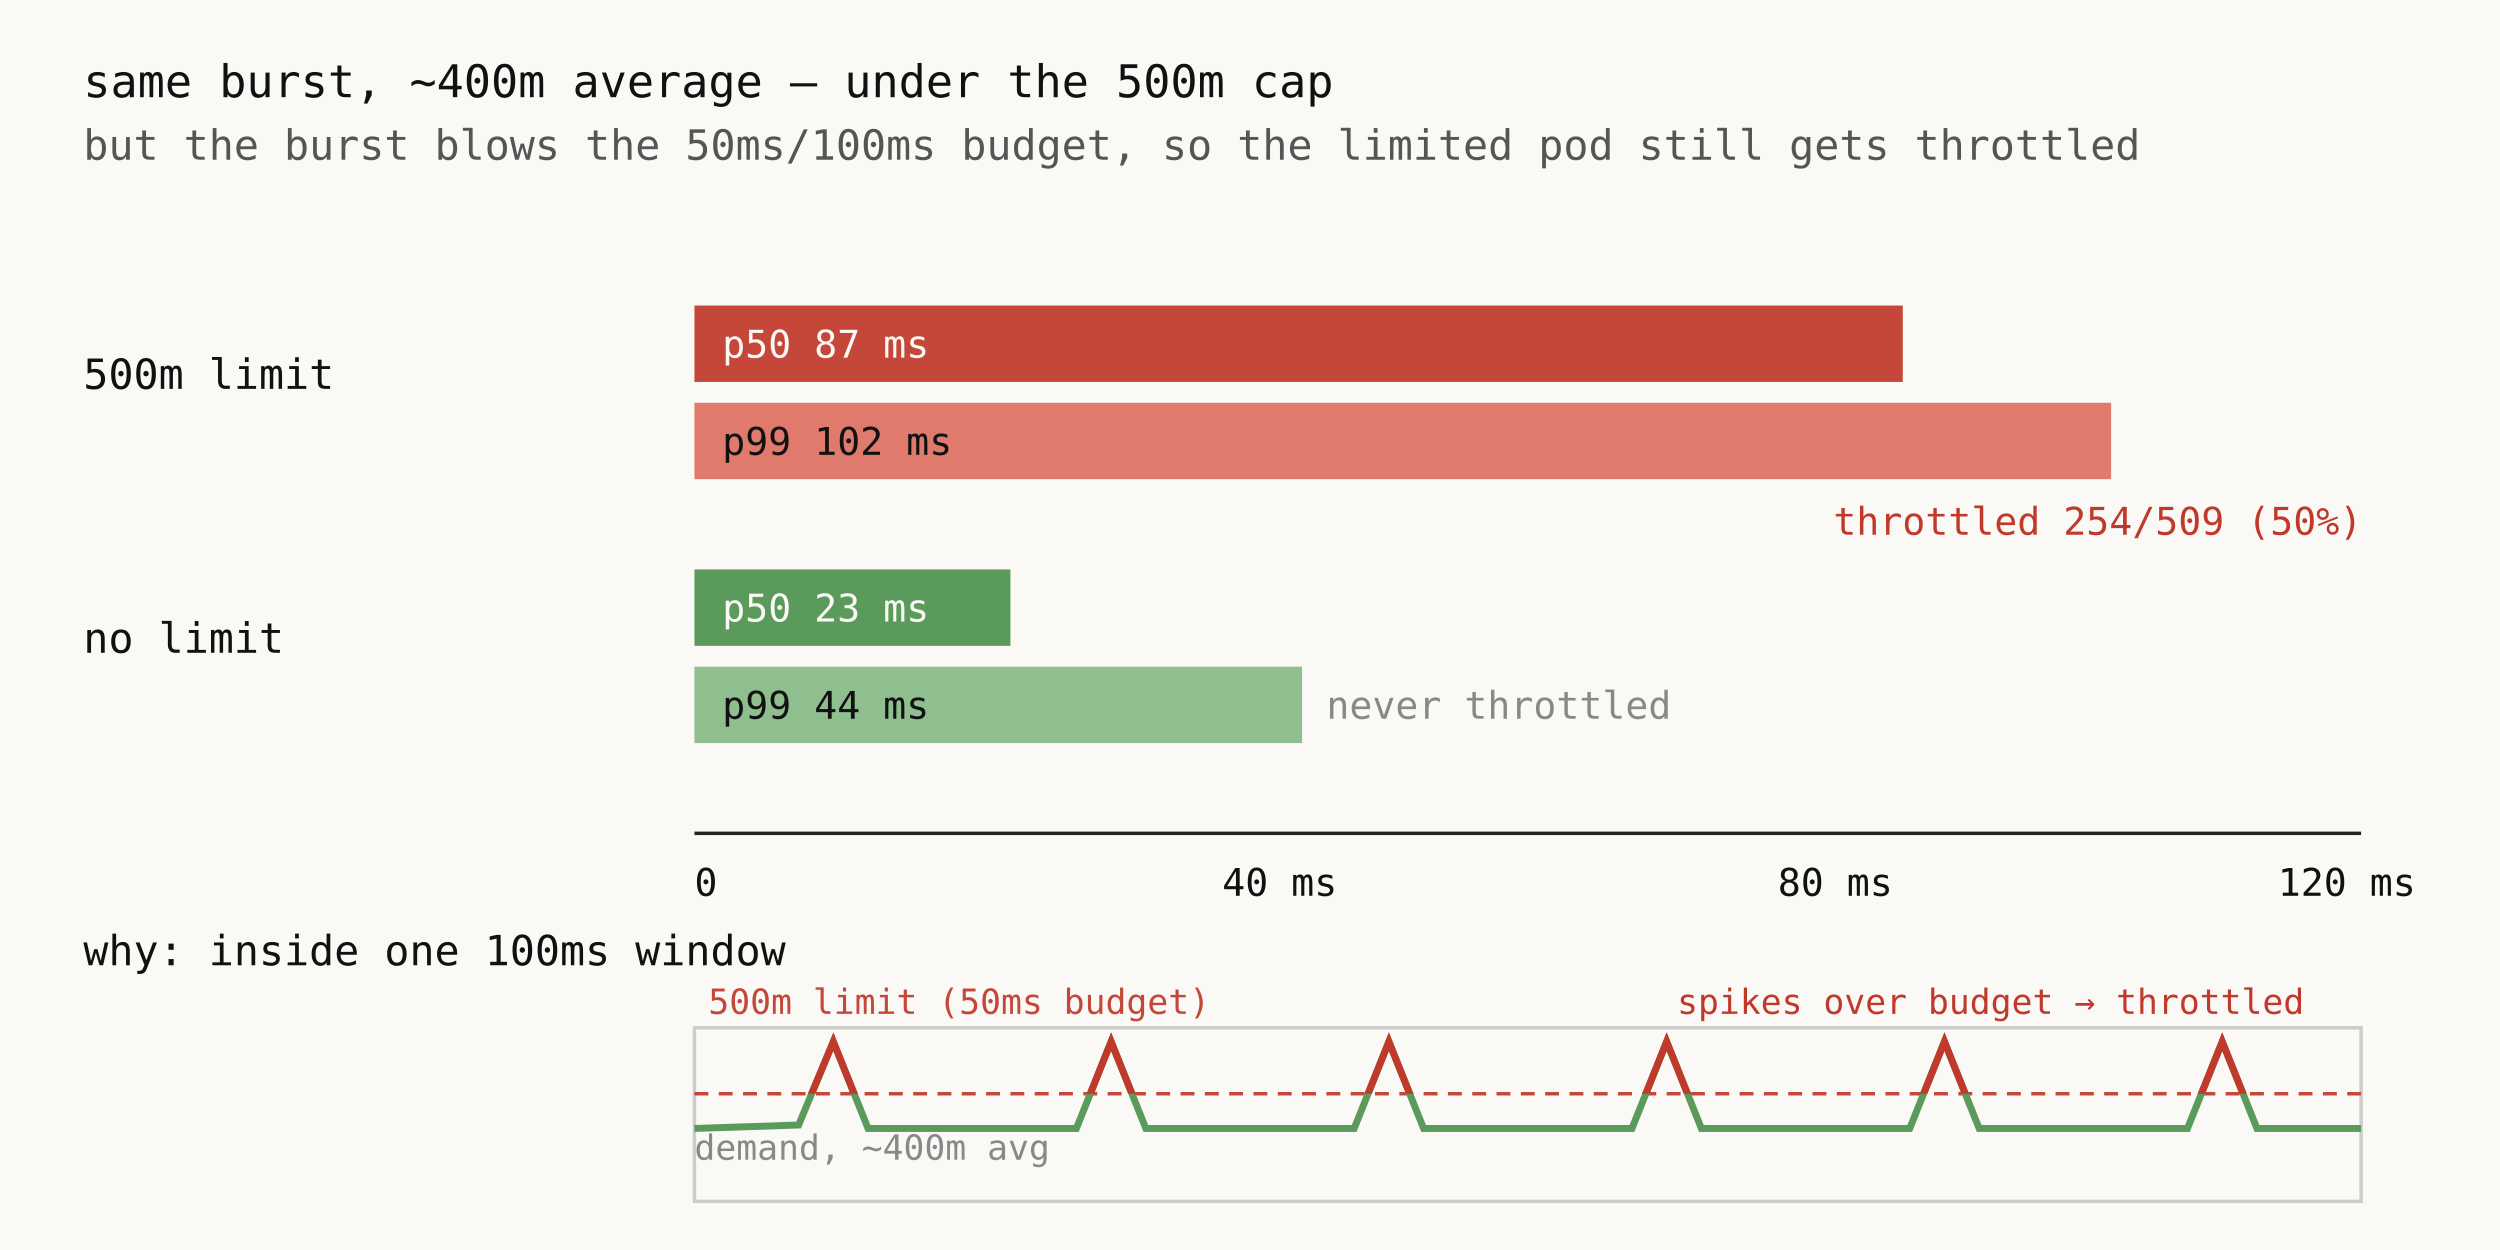
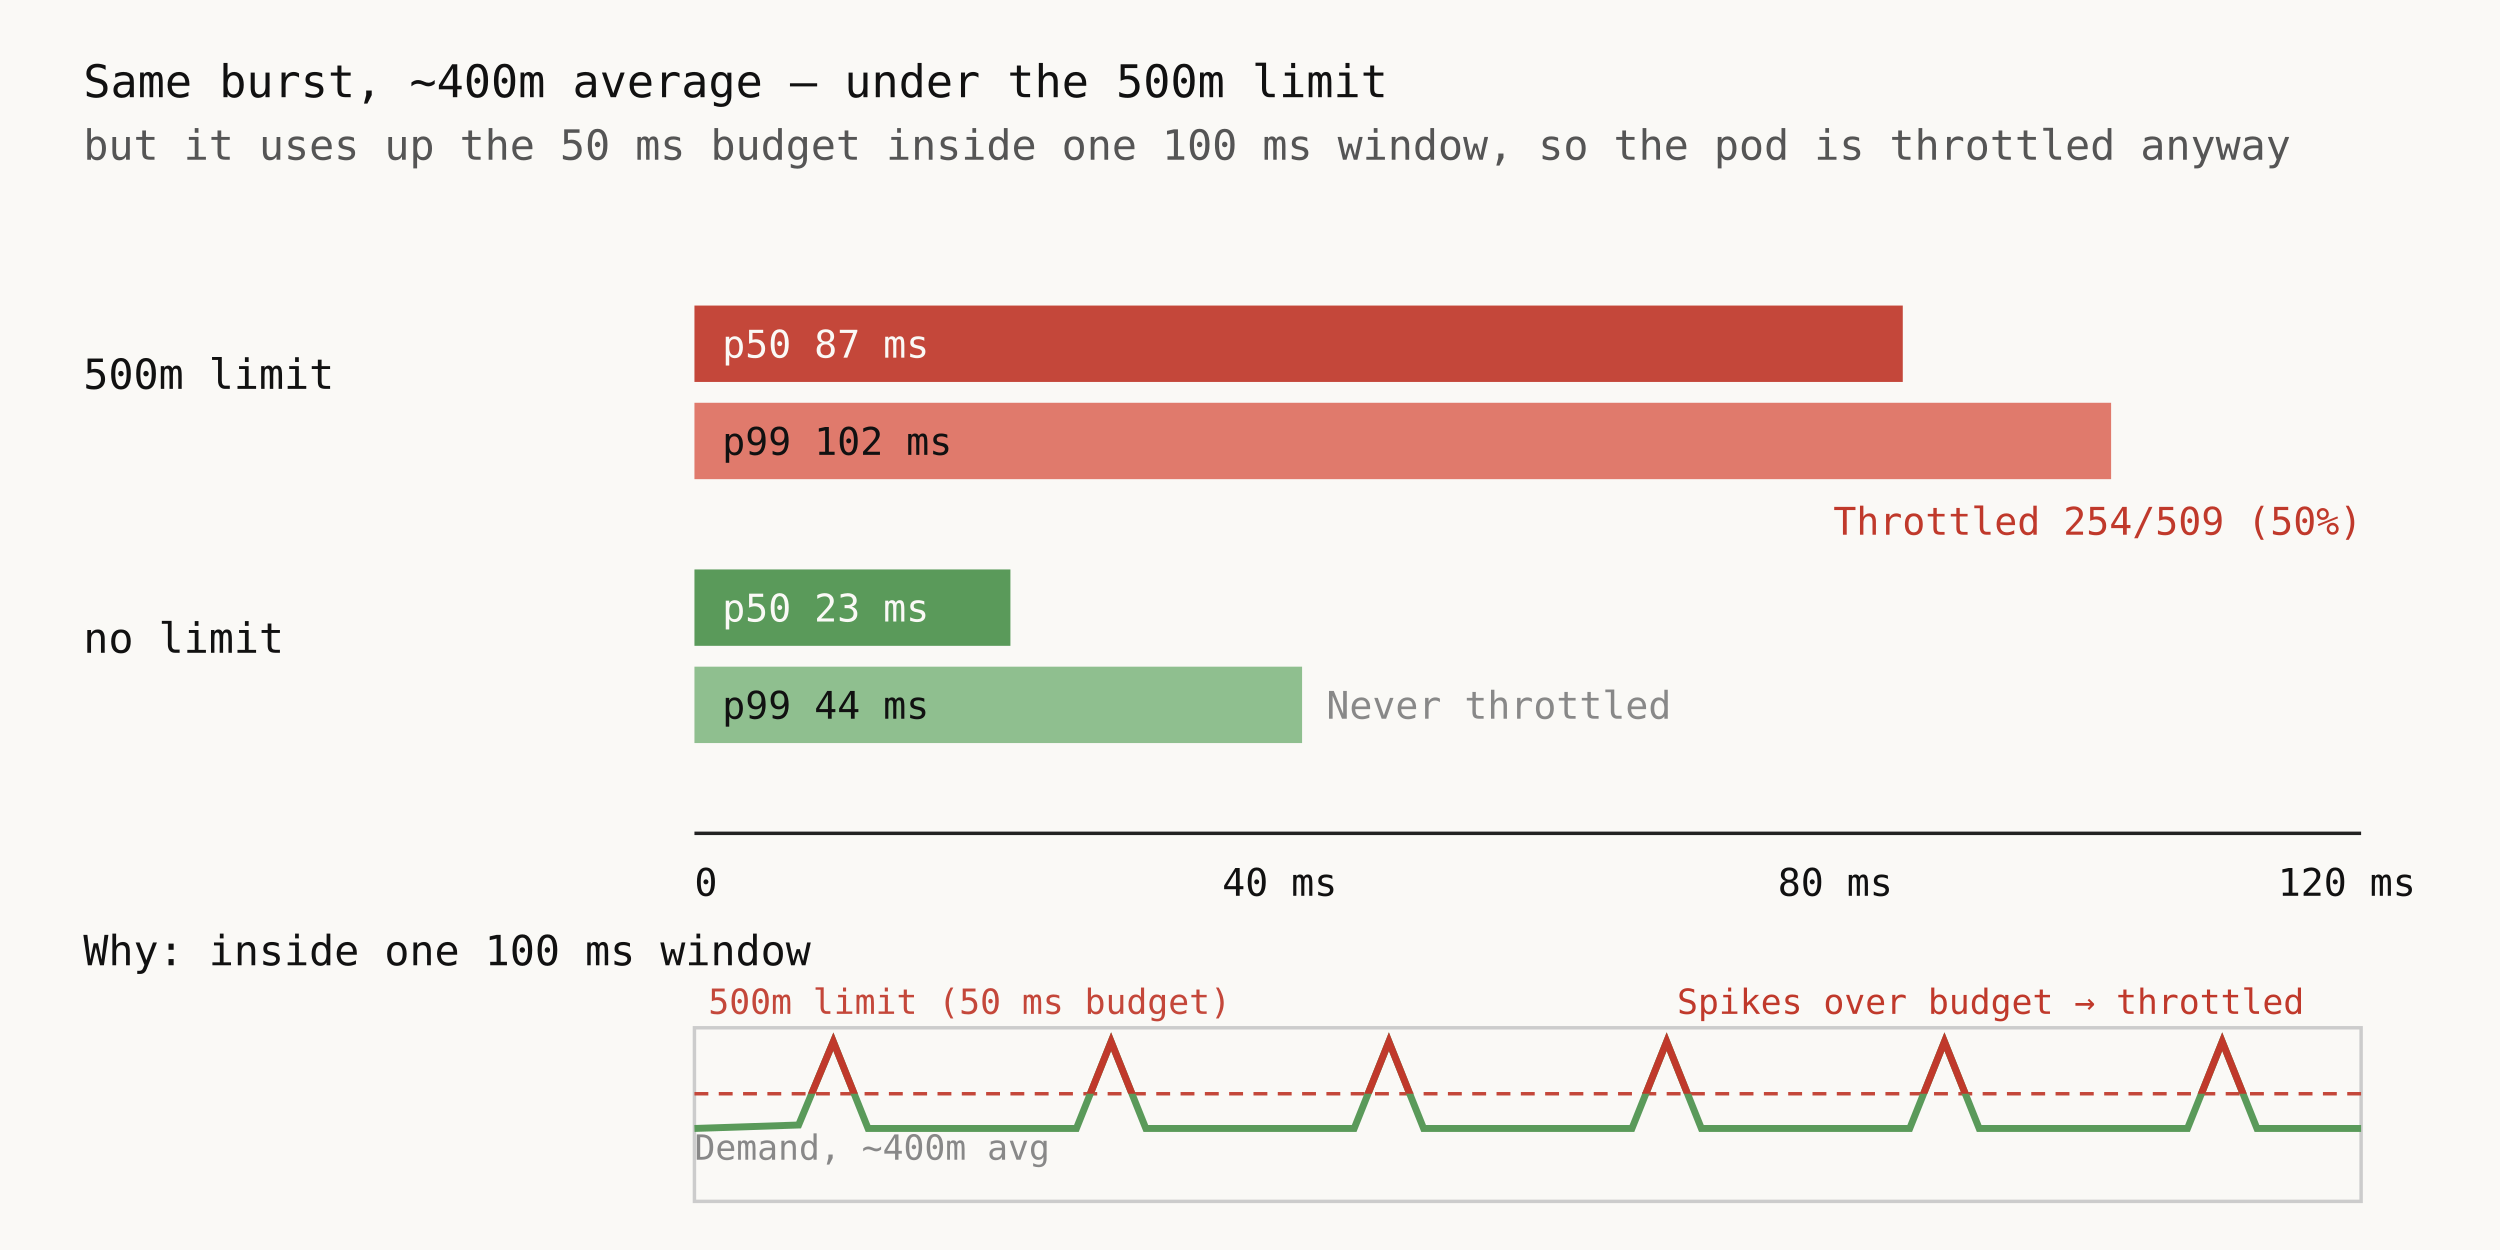
<svg xmlns="http://www.w3.org/2000/svg" width="720" height="360" viewBox="0 0 720 360">
  <rect width="720" height="360" fill="#faf9f6" />
-   <text x="24" y="28" font-family="ui-monospace, SFMono-Regular, Menlo, monospace" font-size="13" fill="#111111">same burst, ~400m average — under the 500m cap</text>
-   <text x="24" y="46" font-family="ui-monospace, SFMono-Regular, Menlo, monospace" font-size="12" fill="#555555">but the burst blows the 50ms/100ms budget, so the limited pod still gets throttled</text>
+   <text x="24" y="28" font-family="ui-monospace, SFMono-Regular, Menlo, monospace" font-size="13" fill="#111111">Same burst, ~400m average — under the 500m limit</text>
+   <text x="24" y="46" font-family="ui-monospace, SFMono-Regular, Menlo, monospace" font-size="12" fill="#555555">but it uses up the 50 ms budget inside one 100 ms window, so the pod is throttled anyway</text>
  <text x="24" y="112" font-family="ui-monospace, SFMono-Regular, Menlo, monospace" font-size="12" fill="#111111">500m limit</text>
  <rect x="200" y="88" width="348" height="22" fill="#c4473a" />
  <text x="208" y="103" font-family="ui-monospace, SFMono-Regular, Menlo, monospace" font-size="11" fill="#faf9f6">p50  87 ms</text>
  <rect x="200" y="116" width="408" height="22" fill="#e07a6c" />
  <text x="208" y="131" font-family="ui-monospace, SFMono-Regular, Menlo, monospace" font-size="11" fill="#111111">p99  102 ms</text>
-   <text x="528" y="154" font-family="ui-monospace, SFMono-Regular, Menlo, monospace" font-size="11" fill="#c0392b">throttled 254/509 (50%)</text>
+   <text x="528" y="154" font-family="ui-monospace, SFMono-Regular, Menlo, monospace" font-size="11" fill="#c0392b">Throttled 254/509 (50%)</text>
  <text x="24" y="188" font-family="ui-monospace, SFMono-Regular, Menlo, monospace" font-size="12" fill="#111111">no limit</text>
  <rect x="200" y="164" width="91" height="22" fill="#5a9a5a" />
  <text x="208" y="179" font-family="ui-monospace, SFMono-Regular, Menlo, monospace" font-size="11" fill="#faf9f6">p50  23 ms</text>
  <rect x="200" y="192" width="175" height="22" fill="#8fbf8f" />
  <text x="208" y="207" font-family="ui-monospace, SFMono-Regular, Menlo, monospace" font-size="11" fill="#111111">p99  44 ms</text>
-   <text x="382" y="207" font-family="ui-monospace, SFMono-Regular, Menlo, monospace" font-size="11" fill="#888888">never throttled</text>
+   <text x="382" y="207" font-family="ui-monospace, SFMono-Regular, Menlo, monospace" font-size="11" fill="#888888">Never throttled</text>
  <line x1="200" y1="240" x2="680" y2="240" stroke="#222" stroke-width="1" />
  <text x="200" y="258" font-family="ui-monospace, SFMono-Regular, Menlo, monospace" font-size="11" fill="#111111">0</text>
  <text x="352" y="258" font-family="ui-monospace, SFMono-Regular, Menlo, monospace" font-size="11" fill="#111111">40 ms</text>
  <text x="512" y="258" font-family="ui-monospace, SFMono-Regular, Menlo, monospace" font-size="11" fill="#111111">80 ms</text>
  <text x="656" y="258" font-family="ui-monospace, SFMono-Regular, Menlo, monospace" font-size="11" fill="#111111">120 ms</text>
-   <text x="24" y="278" font-family="ui-monospace, SFMono-Regular, Menlo, monospace" font-size="12" fill="#111111">why: inside one 100ms window</text>
+   <text x="24" y="278" font-family="ui-monospace, SFMono-Regular, Menlo, monospace" font-size="12" fill="#111111">Why: inside one 100 ms window</text>
  <defs>
    <clipPath id="overBudget">
      <rect x="200" y="296" width="480" height="19" />
    </clipPath>
  </defs>
  <rect x="200" y="296" width="480" height="50" fill="none" stroke="#cccccc" stroke-width="1" />
  <line x1="200" y1="315" x2="680" y2="315" stroke="#c4473a" stroke-width="1" stroke-dasharray="4,3" />
-   <text x="204" y="292" font-family="ui-monospace, SFMono-Regular, Menlo, monospace" font-size="10" fill="#c4473a">500m limit (50ms budget)</text>
+   <text x="204" y="292" font-family="ui-monospace, SFMono-Regular, Menlo, monospace" font-size="10" fill="#c4473a">500m limit (50 ms budget)</text>
  <polyline points="200,325 230,324 240,300 250,325 310,325 320,300 330,325 390,325 400,300 410,325 470,325 480,300 490,325 550,325 560,300 570,325 630,325 640,300 650,325 680,325" fill="none" stroke="#5a9a5a" stroke-width="2" />
  <polyline points="200,325 230,324 240,300 250,325 310,325 320,300 330,325 390,325 400,300 410,325 470,325 480,300 490,325 550,325 560,300 570,325 630,325 640,300 650,325 680,325" fill="none" stroke="#c0392b" stroke-width="2" clip-path="url(#overBudget)" />
-   <text x="200" y="334" font-family="ui-monospace, SFMono-Regular, Menlo, monospace" font-size="10" fill="#888888">demand, ~400m avg</text>
-   <text x="483" y="292" font-family="ui-monospace, SFMono-Regular, Menlo, monospace" font-size="10" fill="#c0392b">spikes over budget → throttled</text>
+   <text x="200" y="334" font-family="ui-monospace, SFMono-Regular, Menlo, monospace" font-size="10" fill="#888888">Demand, ~400m avg</text>
+   <text x="483" y="292" font-family="ui-monospace, SFMono-Regular, Menlo, monospace" font-size="10" fill="#c0392b">Spikes over budget → throttled</text>
</svg>
